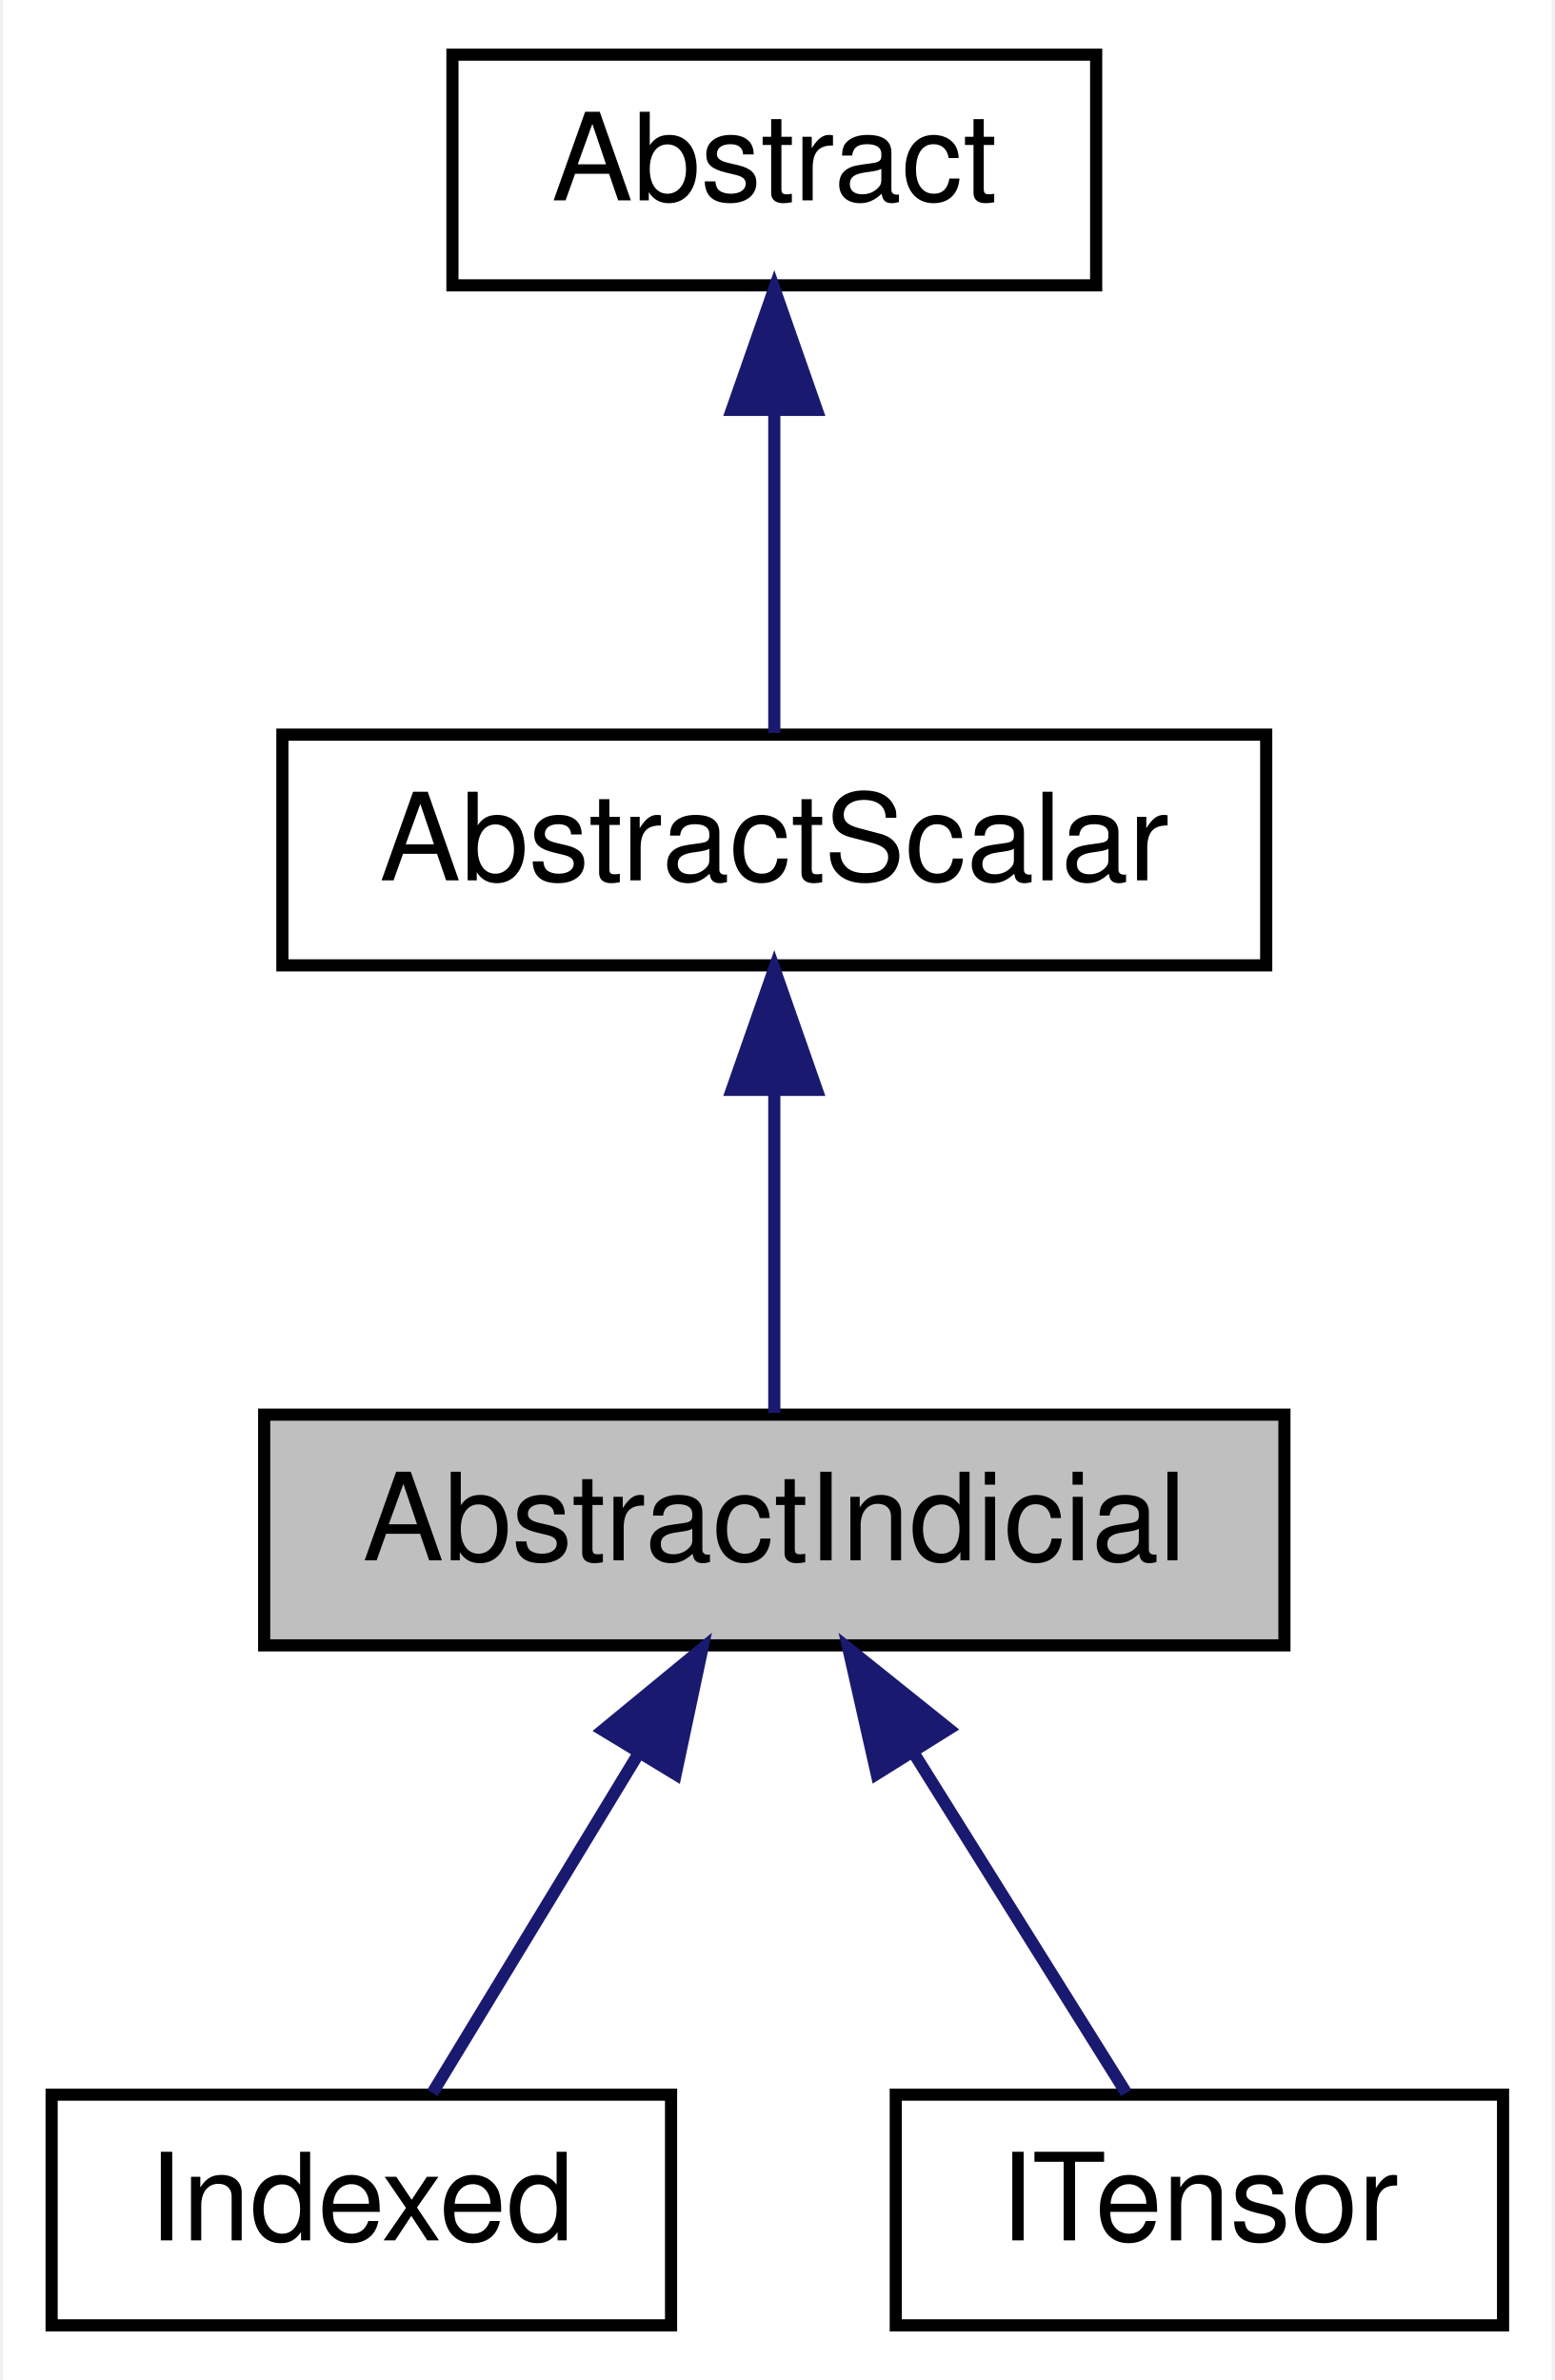
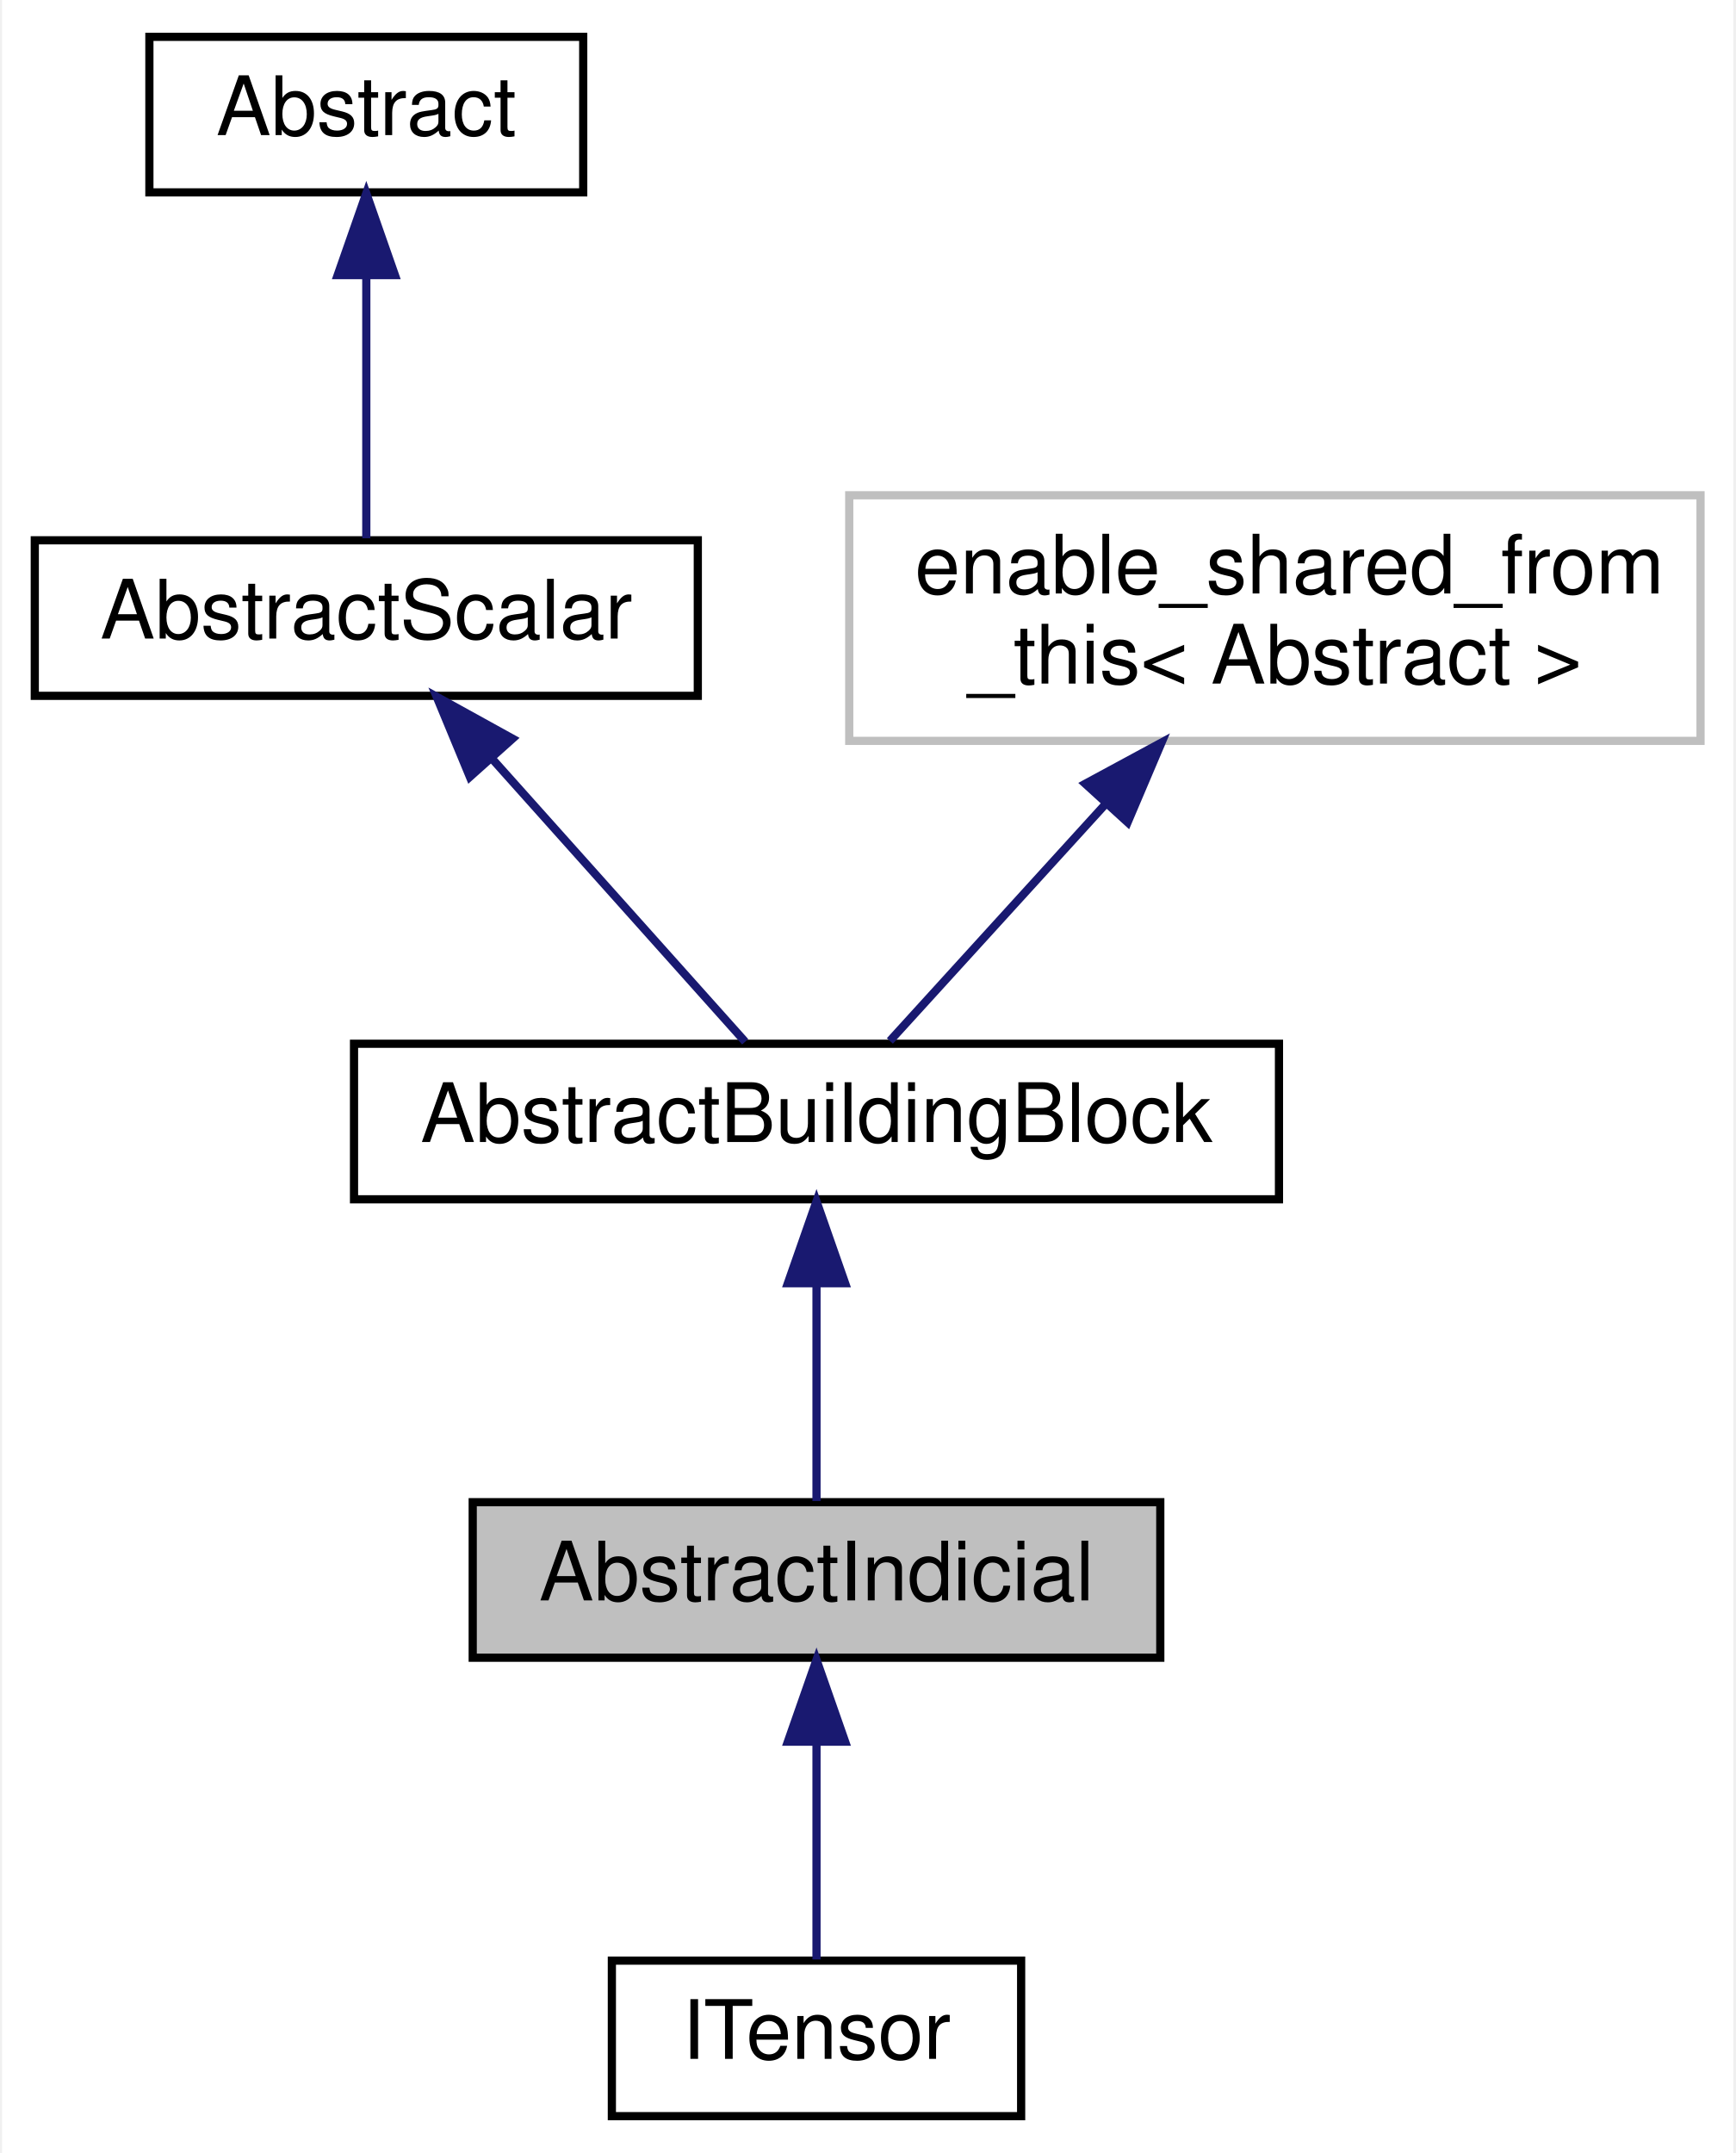
- <svg xmlns="http://www.w3.org/2000/svg" xmlns:xlink="http://www.w3.org/1999/xlink" width="128pt" height="196pt" viewBox="0.00 0.00 127.50 196.00">
-   <g id="graph0" class="graph" transform="scale(1 1) rotate(0) translate(4 192)">
-     <polygon fill="#ffffff" stroke="transparent" points="-4,4 -4,-192 123.5,-192 123.5,4 -4,4" />
+ <svg xmlns="http://www.w3.org/2000/svg" xmlns:xlink="http://www.w3.org/1999/xlink" width="212pt" height="263pt" viewBox="0.00 0.00 211.50 263.00">
+   <g id="graph0" class="graph" transform="scale(1 1) rotate(0) translate(4 259)">
+     <polygon fill="#ffffff" stroke="transparent" points="-4,4 -4,-259 207.5,-259 207.5,4 -4,4" />
    <g id="node1" class="node">
-       <polygon fill="#bfbfbf" stroke="#000000" points="17.5,-56.5 17.5,-75.5 101.5,-75.5 101.5,-56.5 17.5,-56.5" />
-       <text text-anchor="middle" x="59.5" y="-63.5" font-family="Helvetica,sans-Serif" font-size="10.00" fill="#000000">AbstractIndicial</text>
+       <polygon fill="#bfbfbf" stroke="#000000" points="53.5,-56.5 53.5,-75.5 137.5,-75.5 137.5,-56.5 53.5,-56.5" />
+       <text text-anchor="middle" x="95.5" y="-63.5" font-family="Helvetica,sans-Serif" font-size="10.00" fill="#000000">AbstractIndicial</text>
+     </g>
+     <g id="node6" class="node">
+       <g id="a_node6">
+         <a xlink:href="classITensor.html" target="_top" xlink:title="ITensor">
+           <polygon fill="#ffffff" stroke="#000000" points="70.5,-.5 70.5,-19.5 120.5,-19.5 120.5,-.5 70.5,-.5" />
+           <text text-anchor="middle" x="95.5" y="-7.5" font-family="Helvetica,sans-Serif" font-size="10.00" fill="#000000">ITensor</text>
+         </a>
+       </g>
+     </g>
+     <g id="edge5" class="edge">
+       <path fill="none" stroke="#191970" d="M95.5,-46.157C95.5,-37.155 95.5,-26.92 95.5,-19.643" />
+       <polygon fill="#191970" stroke="#191970" points="92,-46.245 95.5,-56.245 99,-46.246 92,-46.245" />
+     </g>
+     <g id="node2" class="node">
+       <g id="a_node2">
+         <a xlink:href="classAbstractBuildingBlock.html" target="_top" xlink:title="Abstract class from which derive all building blocks of exprs, i.e. objects not function of further e...">
+           <polygon fill="#ffffff" stroke="#000000" points="39,-112.5 39,-131.5 152,-131.5 152,-112.5 39,-112.5" />
+           <text text-anchor="middle" x="95.5" y="-119.5" font-family="Helvetica,sans-Serif" font-size="10.00" fill="#000000">AbstractBuildingBlock</text>
+         </a>
+       </g>
+     </g>
+     <g id="edge1" class="edge">
+       <path fill="none" stroke="#191970" d="M95.5,-102.157C95.5,-93.155 95.5,-82.92 95.5,-75.643" />
+       <polygon fill="#191970" stroke="#191970" points="92,-102.246 95.5,-112.246 99,-102.246 92,-102.246" />
+     </g>
+     <g id="node3" class="node">
+       <g id="a_node3">
+         <a xlink:href="classAbstractScalar.html" target="_top" xlink:title="Abstract class concerning all scalars (dim = 0). Allows to implement one time getDim() = 0 for all sc...">
+           <polygon fill="#ffffff" stroke="#000000" points="0,-174 0,-193 81,-193 81,-174 0,-174" />
+           <text text-anchor="middle" x="40.5" y="-181" font-family="Helvetica,sans-Serif" font-size="10.00" fill="#000000">AbstractScalar</text>
+         </a>
+       </g>
+     </g>
+     <g id="edge2" class="edge">
+       <path fill="none" stroke="#191970" d="M55.792,-166.401C65.785,-155.227 78.476,-141.036 86.785,-131.745" />
+       <polygon fill="#191970" stroke="#191970" points="53.151,-164.103 49.094,-173.891 58.369,-168.77 53.151,-164.103" />
    </g>
    <g id="node4" class="node">
      <g id="a_node4">
-         <a xlink:href="classIndexed.html" target="_top" xlink:title="Indexed">
-           <polygon fill="#ffffff" stroke="#000000" points="0,-.5 0,-19.5 51,-19.5 51,-.5 0,-.5" />
-           <text text-anchor="middle" x="25.5" y="-7.5" font-family="Helvetica,sans-Serif" font-size="10.00" fill="#000000">Indexed</text>
+         <a xlink:href="classAbstract.html" target="_top" xlink:title="Root class of the inheritance tree of abstracts. ">
+           <polygon fill="#ffffff" stroke="#000000" points="14,-235.5 14,-254.5 67,-254.5 67,-235.5 14,-235.5" />
+           <text text-anchor="middle" x="40.5" y="-242.5" font-family="Helvetica,sans-Serif" font-size="10.00" fill="#000000">Abstract</text>
        </a>
      </g>
    </g>
    <g id="edge3" class="edge">
-       <path fill="none" stroke="#191970" d="M48.346,-47.63C42.675,-38.289 36.016,-27.32 31.355,-19.643" />
-       <polygon fill="#191970" stroke="#191970" points="45.396,-49.514 53.578,-56.245 51.38,-45.881 45.396,-49.514" />
+       <path fill="none" stroke="#191970" d="M40.5,-225.246C40.5,-214.552 40.5,-201.814 40.5,-193.245" />
+       <polygon fill="#191970" stroke="#191970" points="37,-225.391 40.5,-235.391 44,-225.391 37,-225.391" />
    </g>
    <g id="node5" class="node">
-       <g id="a_node5">
-         <a xlink:href="classITensor.html" target="_top" xlink:title="ITensor">
-           <polygon fill="#ffffff" stroke="#000000" points="69.5,-.5 69.5,-19.5 119.5,-19.5 119.5,-.5 69.5,-.5" />
-           <text text-anchor="middle" x="94.5" y="-7.5" font-family="Helvetica,sans-Serif" font-size="10.00" fill="#000000">ITensor</text>
-         </a>
-       </g>
+       <polygon fill="#ffffff" stroke="#bfbfbf" points="99.5,-168.5 99.5,-198.5 203.5,-198.5 203.5,-168.5 99.5,-168.5" />
+       <text text-anchor="start" x="107.5" y="-186.5" font-family="Helvetica,sans-Serif" font-size="10.00" fill="#000000">enable_shared_from</text>
+       <text text-anchor="middle" x="151.5" y="-175.5" font-family="Helvetica,sans-Serif" font-size="10.00" fill="#000000">_this&lt; Abstract &gt;</text>
    </g>
    <g id="edge4" class="edge">
-       <path fill="none" stroke="#191970" d="M70.981,-47.63C76.82,-38.289 83.675,-27.32 88.473,-19.643" />
-       <polygon fill="#191970" stroke="#191970" points="67.929,-45.91 65.597,-56.245 73.865,-49.621 67.929,-45.91" />
-     </g>
-     <g id="node2" class="node">
-       <g id="a_node2">
-         <a xlink:href="classAbstractScalar.html" target="_top" xlink:title="Abstract class concerning all scalars (dim = 0). Allows to implement one time getDim() = 0 for all sc...">
-           <polygon fill="#ffffff" stroke="#000000" points="19,-112.5 19,-131.5 100,-131.5 100,-112.5 19,-112.5" />
-           <text text-anchor="middle" x="59.5" y="-119.5" font-family="Helvetica,sans-Serif" font-size="10.00" fill="#000000">AbstractScalar</text>
-         </a>
-       </g>
-     </g>
-     <g id="edge1" class="edge">
-       <path fill="none" stroke="#191970" d="M59.5,-102.157C59.5,-93.155 59.5,-82.92 59.5,-75.643" />
-       <polygon fill="#191970" stroke="#191970" points="56,-102.246 59.5,-112.246 63,-102.246 56,-102.246" />
-     </g>
-     <g id="node3" class="node">
-       <g id="a_node3">
-         <a xlink:href="classAbstract.html" target="_top" xlink:title="Root class of the inheritance tree of abstracts. ">
-           <polygon fill="#ffffff" stroke="#000000" points="33,-168.5 33,-187.5 86,-187.5 86,-168.5 33,-168.5" />
-           <text text-anchor="middle" x="59.5" y="-175.5" font-family="Helvetica,sans-Serif" font-size="10.00" fill="#000000">Abstract</text>
-         </a>
-       </g>
-     </g>
-     <g id="edge2" class="edge">
-       <path fill="none" stroke="#191970" d="M59.5,-158.157C59.5,-149.155 59.5,-138.92 59.5,-131.643" />
-       <polygon fill="#191970" stroke="#191970" points="56,-158.245 59.5,-168.245 63,-158.246 56,-158.245" />
+       <path fill="none" stroke="#191970" d="M130.709,-160.667C121.658,-150.727 111.528,-139.603 104.466,-131.847" />
+       <polygon fill="#191970" stroke="#191970" points="128.337,-163.26 137.657,-168.298 133.512,-158.547 128.337,-163.26" />
    </g>
  </g>
</svg>
